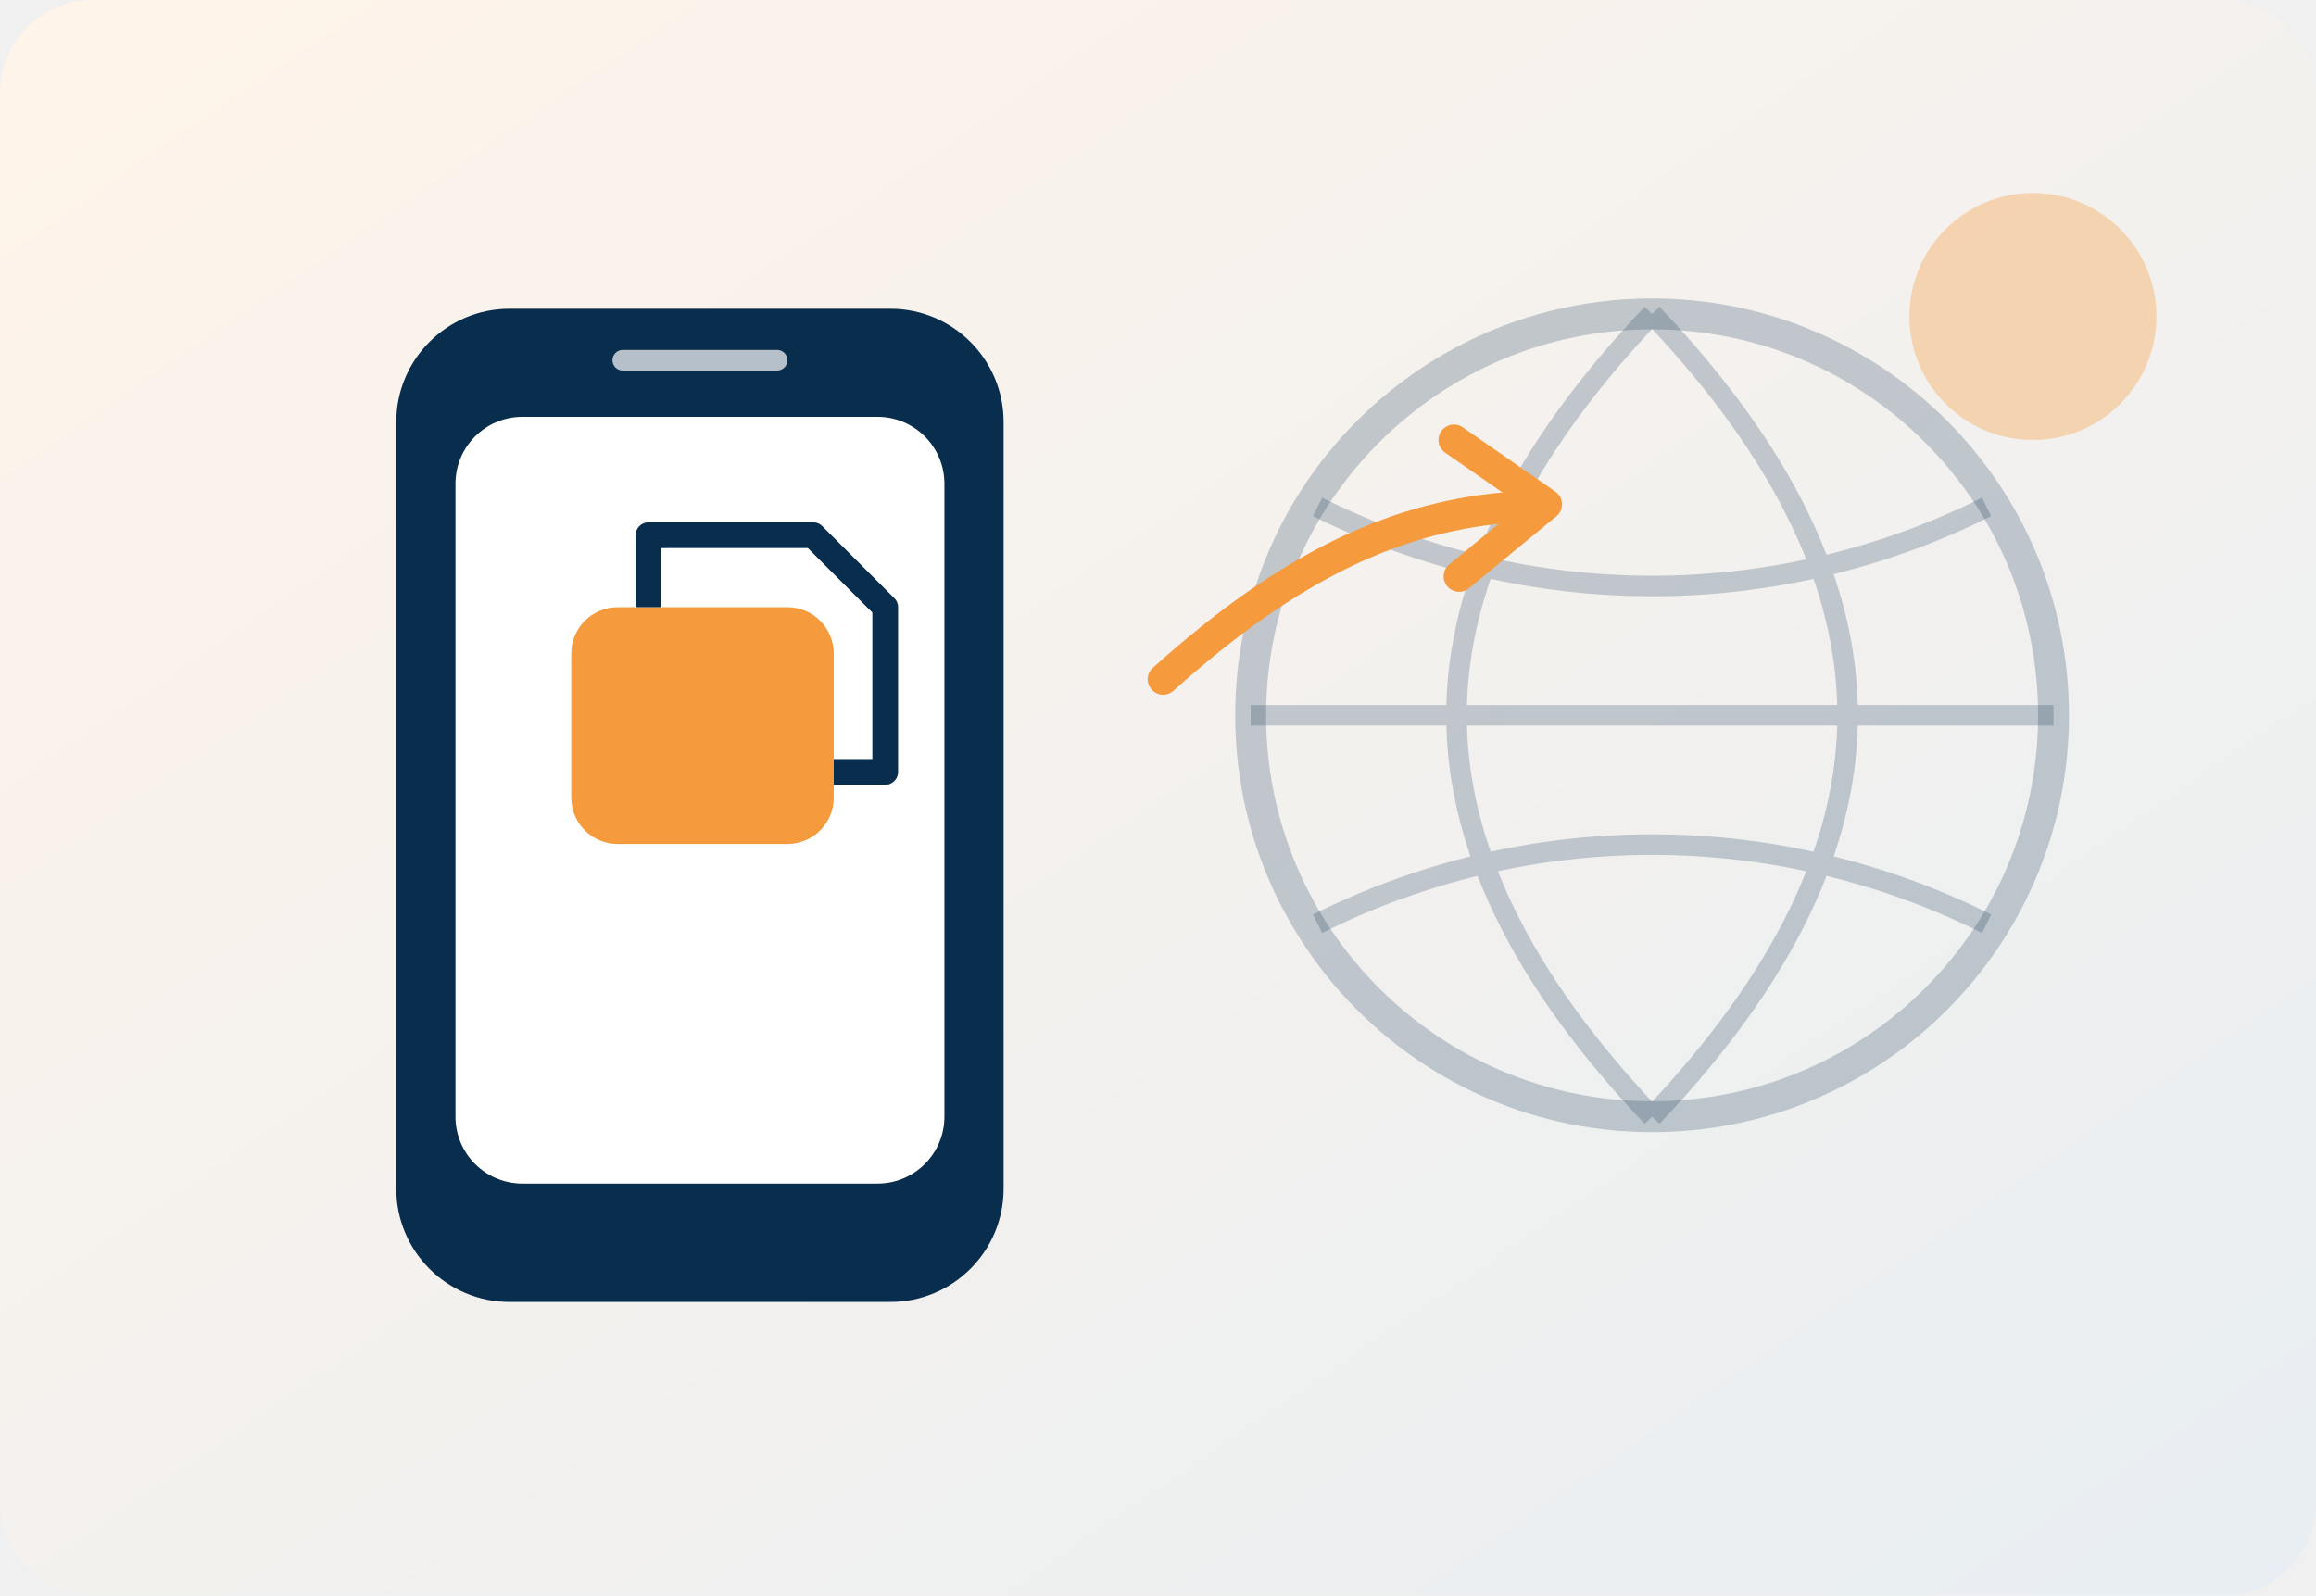
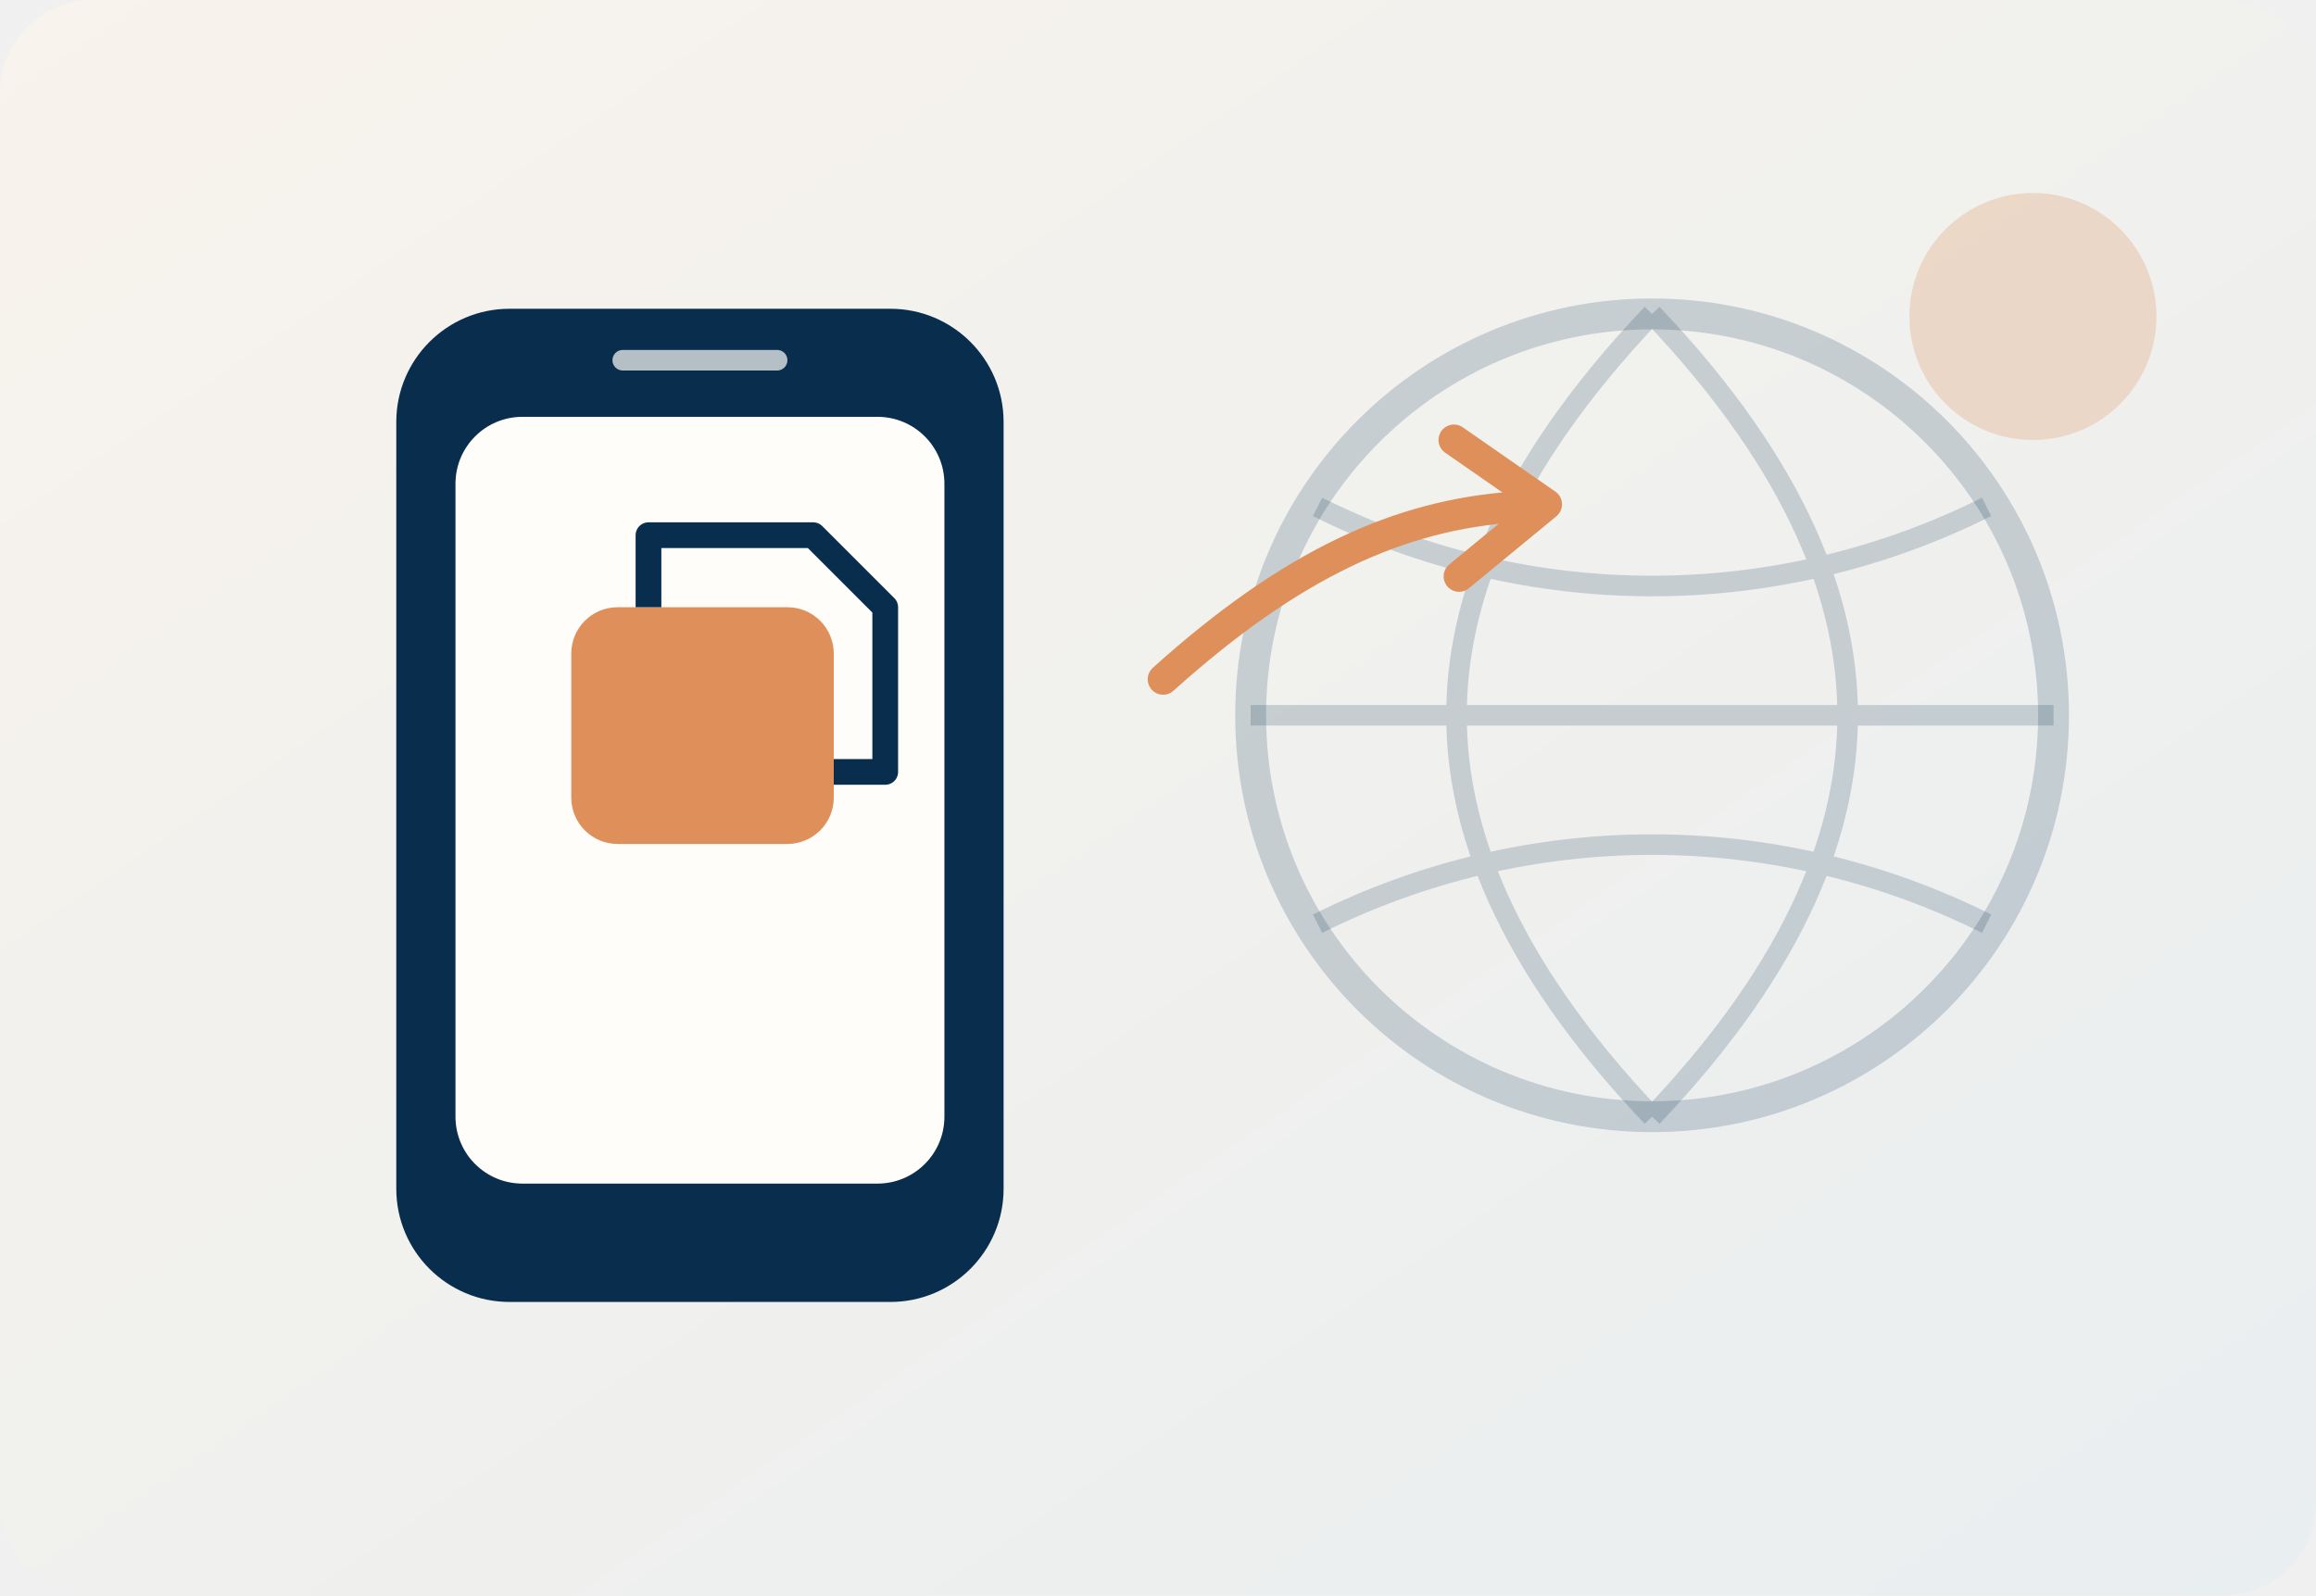
<svg xmlns="http://www.w3.org/2000/svg" viewBox="0 0 900 620" role="img" aria-labelledby="t d">
  <defs>
    <linearGradient id="bg" x1="0" x2="1" y1="0" y2="1">
-       <stop stop-color="#fff4e9" />
-       <stop offset="1" stop-color="#e8eef3" />
+       <stop stop-color="#f8f3ec" />
+       <stop offset="1" stop-color="#e9eef0" />
    </linearGradient>
  </defs>
  <rect width="900" height="620" rx="36" fill="url(#bg)" />
-   <circle cx="642" cy="278" r="156" fill="none" stroke="#082d4d" stroke-width="12" opacity=".22" />
-   <path d="M486 278h312M642 122c-58 61-76 113-76 156s18 95 76 156M642 122c58 61 76 113 76 156s-18 95-76 156M512 197c82 41 178 41 260 0M512 359c82-41 178-41 260 0" fill="none" stroke="#082d4d" stroke-width="8" opacity=".22" />
+   <circle cx="642" cy="278" r="156" fill="none" stroke="#082d4d" stroke-width="12" opacity=".18" />
+   <path d="M486 278h312M642 122c-58 61-76 113-76 156s18 95 76 156M642 122c58 61 76 113 76 156s-18 95-76 156M512 197c82 41 178 41 260 0M512 359c82-41 178-41 260 0" fill="none" stroke="#082d4d" stroke-width="8" opacity=".18" />
  <rect x="154" y="120" width="236" height="386" rx="44" fill="#082d4d" />
-   <rect x="177" y="162" width="190" height="298" rx="26" fill="#fff" />
-   <rect x="238" y="136" width="68" height="8" rx="4" fill="#fff" opacity=".7" />
-   <rect x="222" y="236" width="102" height="92" rx="18" fill="#f59a3d" />
+   <rect x="177" y="162" width="190" height="298" rx="26" fill="#fffdf9" />
+   <rect x="238" y="136" width="68" height="8" rx="4" fill="#fffdf9" opacity=".7" />
+   <rect x="222" y="236" width="102" height="92" rx="18" fill="#de8f5a" />
  <path d="M252 236v-28h64l28 28v64h-20" fill="none" stroke="#082d4d" stroke-width="10" stroke-linejoin="round" />
-   <path d="M452 264c50-45 92-64 137-67" fill="none" stroke="#f59a3d" stroke-width="12" stroke-linecap="round" />
-   <path d="M565 171l36 25-34 28" fill="none" stroke="#f59a3d" stroke-width="12" stroke-linecap="round" stroke-linejoin="round" />
-   <circle cx="790" cy="123" r="48" fill="#f59a3d" opacity=".35" />
+   <path d="M452 264c50-45 92-64 137-67" fill="none" stroke="#de8f5a" stroke-width="12" stroke-linecap="round" />
+   <path d="M565 171l36 25-34 28" fill="none" stroke="#de8f5a" stroke-width="12" stroke-linecap="round" stroke-linejoin="round" />
+   <circle cx="790" cy="123" r="48" fill="#de8f5a" opacity=".26" />
</svg>
